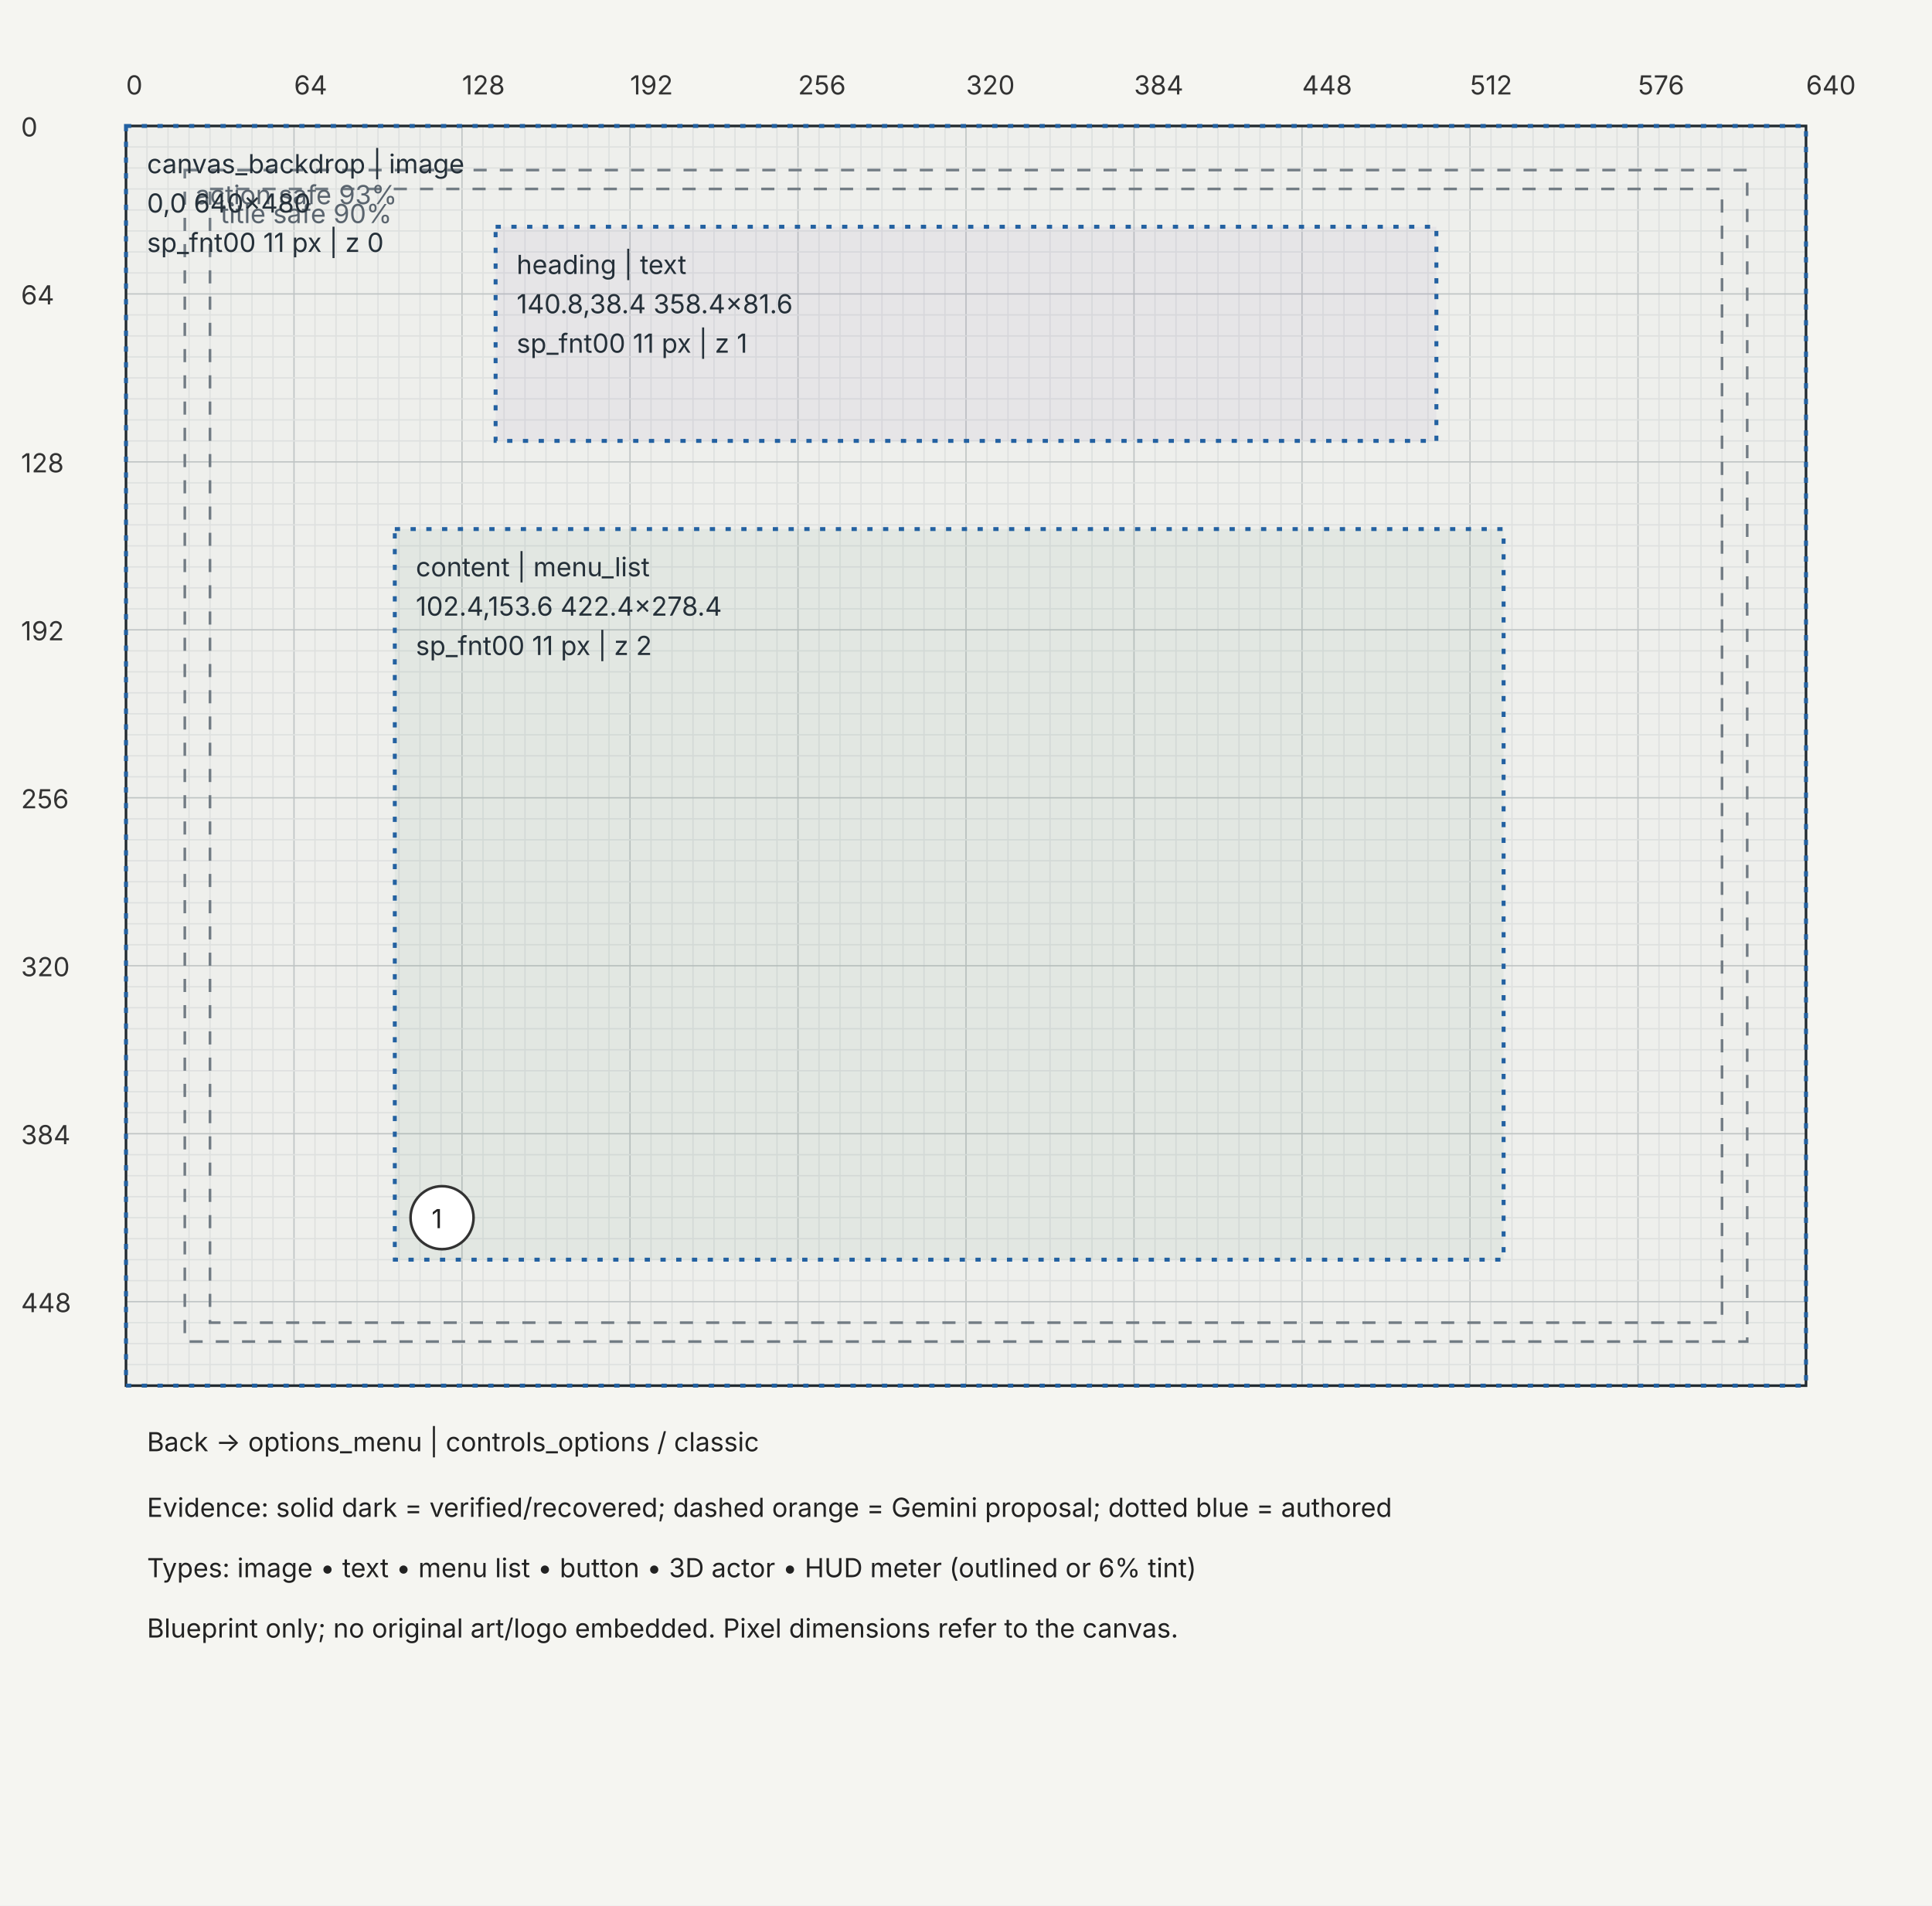
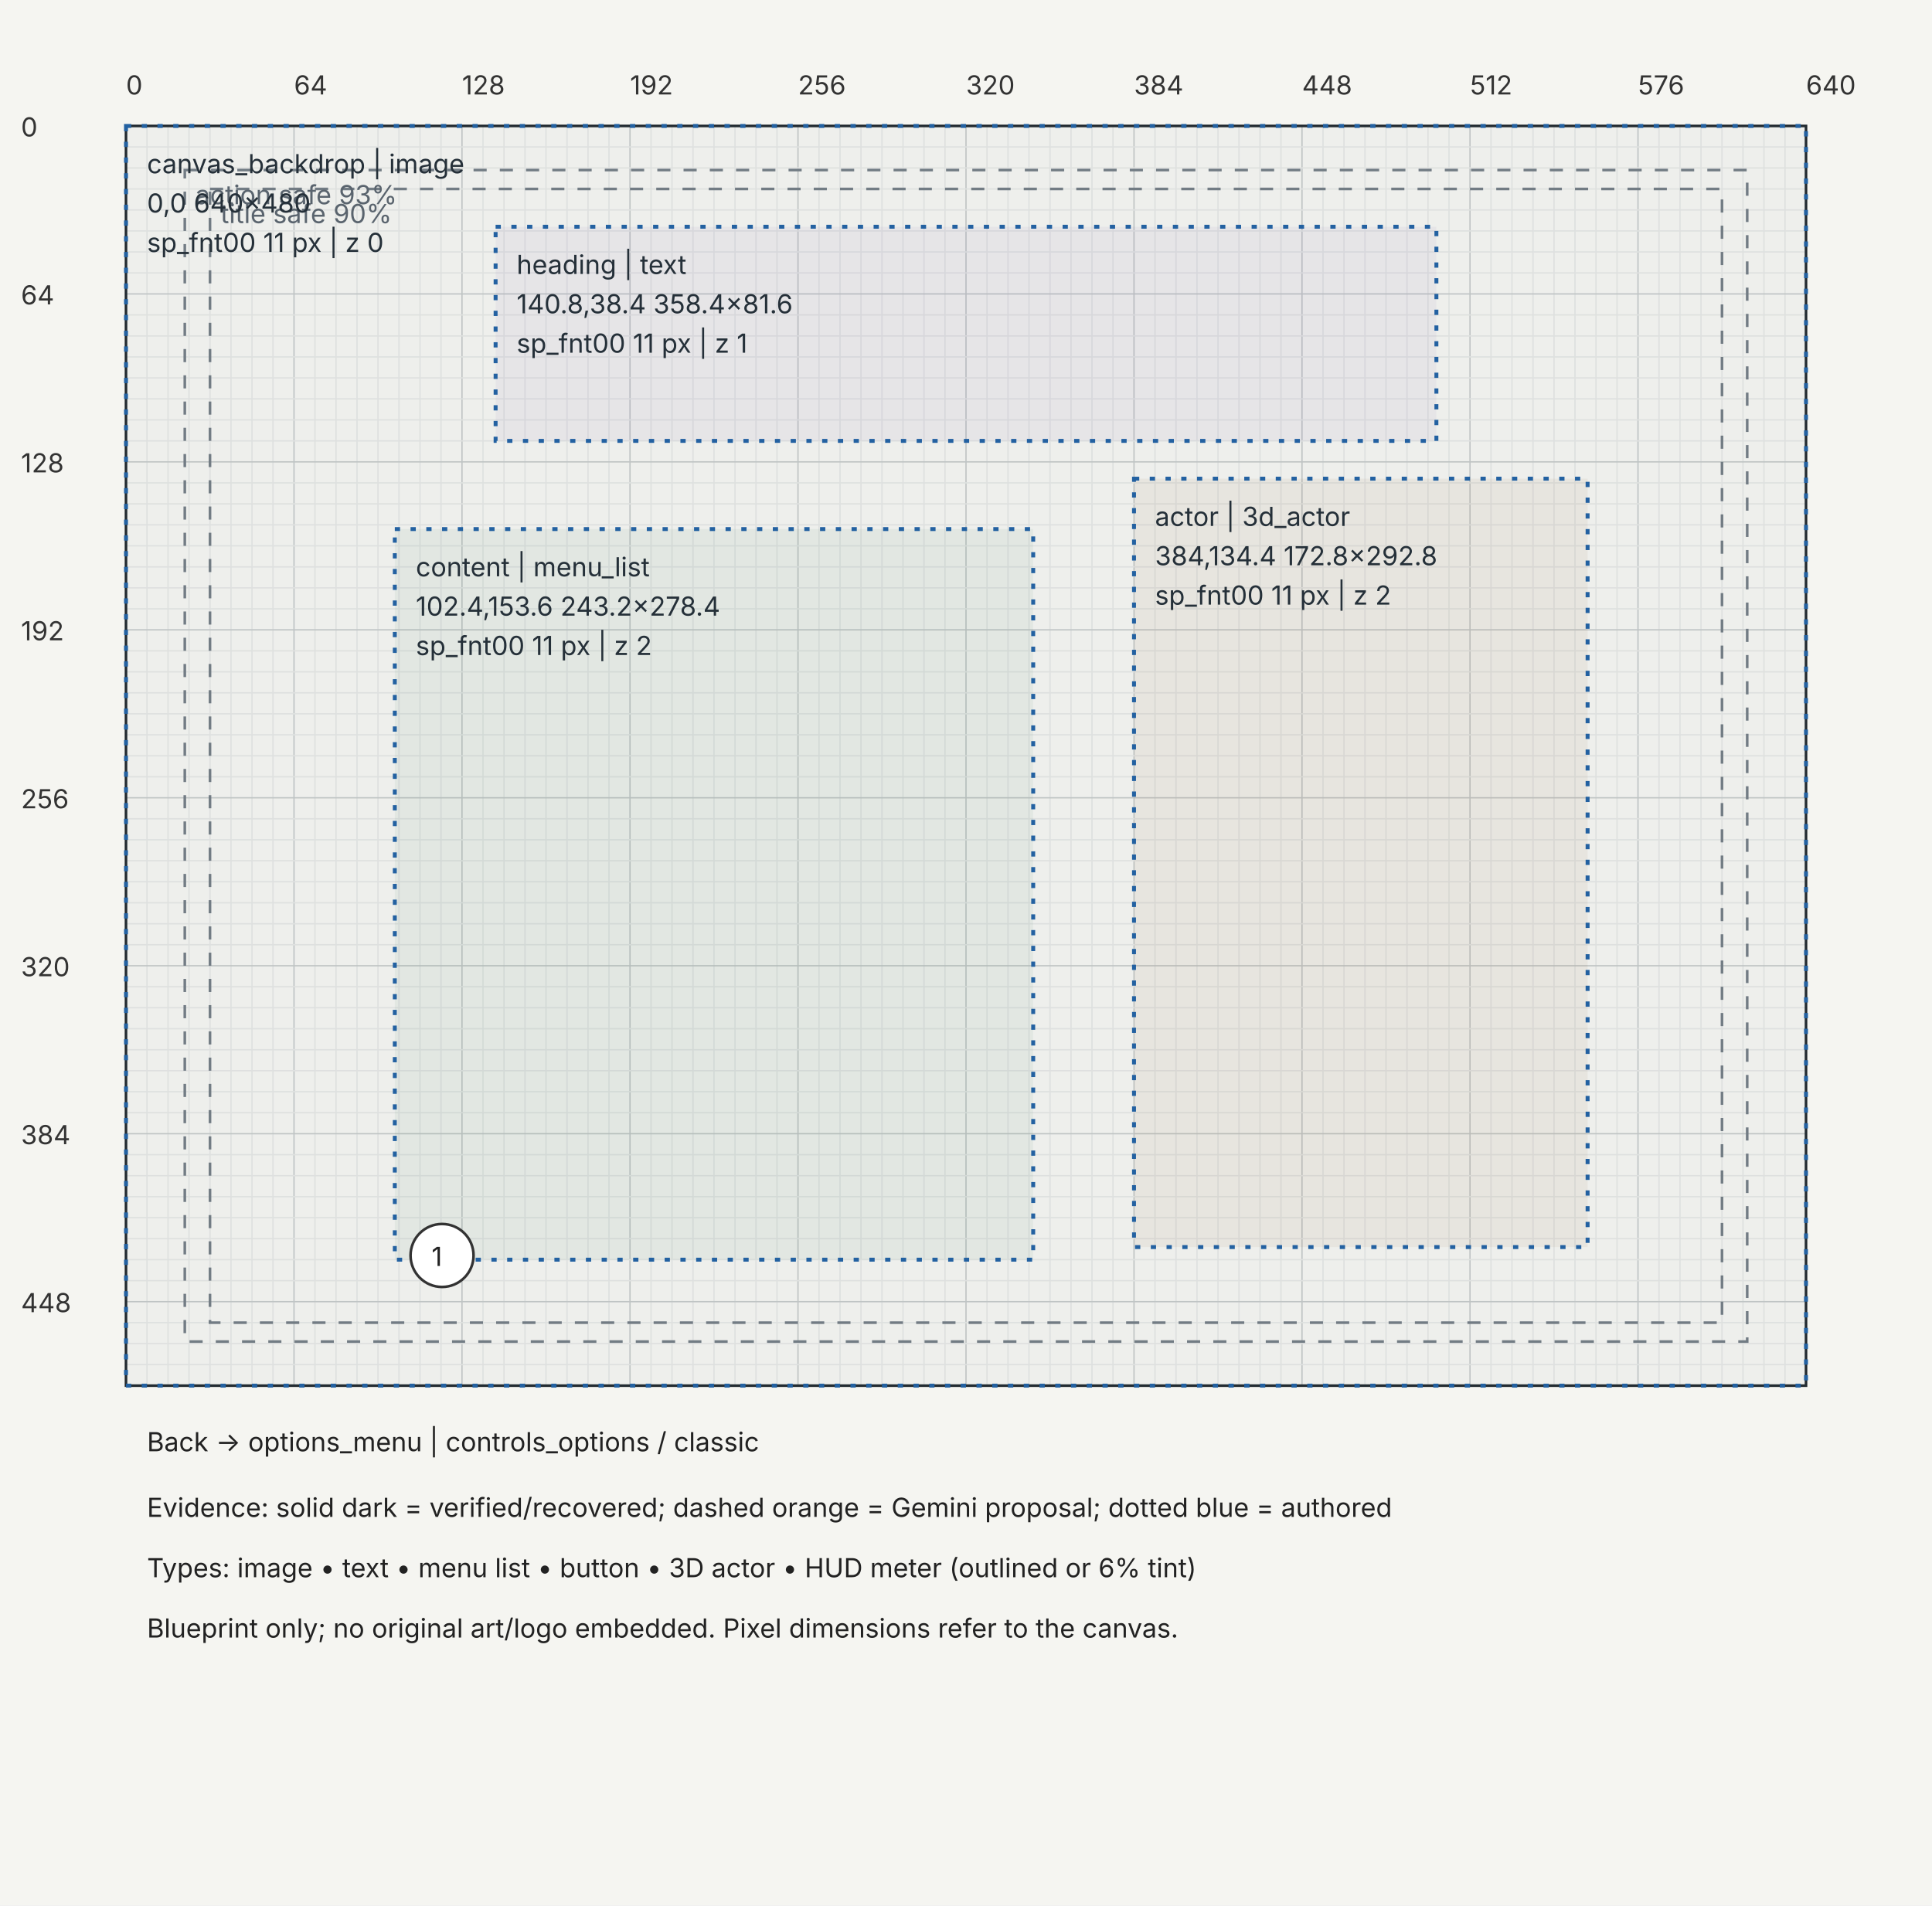
<svg xmlns="http://www.w3.org/2000/svg" width="736" height="726" viewBox="0 0 736 726">
  <rect width="100%" height="100%" fill="#f5f5f1" />
  <defs>
    <marker id="arrow" markerWidth="6" markerHeight="6" refX="5" refY="3" orient="auto">
      <path d="M0,0 L6,3 L0,6" fill="#333" />
    </marker>
  </defs>
  <g transform="translate(48,48)" font-family="Segoe UI,Inter,sans-serif" font-size="10">
    <path d="M0,0 V480" stroke="#c4c8c7" stroke-width="0.5" />
    <path d="M8,0 V480" stroke="#e4e6e3" stroke-width="0.5" />
    <path d="M16,0 V480" stroke="#e4e6e3" stroke-width="0.5" />
    <path d="M24,0 V480" stroke="#e4e6e3" stroke-width="0.5" />
    <path d="M32,0 V480" stroke="#e4e6e3" stroke-width="0.5" />
    <path d="M40,0 V480" stroke="#e4e6e3" stroke-width="0.5" />
    <path d="M48,0 V480" stroke="#e4e6e3" stroke-width="0.5" />
    <path d="M56,0 V480" stroke="#e4e6e3" stroke-width="0.5" />
    <path d="M64,0 V480" stroke="#c4c8c7" stroke-width="0.5" />
    <path d="M72,0 V480" stroke="#e4e6e3" stroke-width="0.5" />
    <path d="M80,0 V480" stroke="#e4e6e3" stroke-width="0.5" />
    <path d="M88,0 V480" stroke="#e4e6e3" stroke-width="0.5" />
    <path d="M96,0 V480" stroke="#e4e6e3" stroke-width="0.5" />
    <path d="M104,0 V480" stroke="#e4e6e3" stroke-width="0.5" />
    <path d="M112,0 V480" stroke="#e4e6e3" stroke-width="0.5" />
    <path d="M120,0 V480" stroke="#e4e6e3" stroke-width="0.5" />
    <path d="M128,0 V480" stroke="#c4c8c7" stroke-width="0.5" />
    <path d="M136,0 V480" stroke="#e4e6e3" stroke-width="0.5" />
    <path d="M144,0 V480" stroke="#e4e6e3" stroke-width="0.5" />
    <path d="M152,0 V480" stroke="#e4e6e3" stroke-width="0.5" />
    <path d="M160,0 V480" stroke="#e4e6e3" stroke-width="0.5" />
    <path d="M168,0 V480" stroke="#e4e6e3" stroke-width="0.5" />
    <path d="M176,0 V480" stroke="#e4e6e3" stroke-width="0.5" />
    <path d="M184,0 V480" stroke="#e4e6e3" stroke-width="0.5" />
    <path d="M192,0 V480" stroke="#c4c8c7" stroke-width="0.5" />
    <path d="M200,0 V480" stroke="#e4e6e3" stroke-width="0.5" />
    <path d="M208,0 V480" stroke="#e4e6e3" stroke-width="0.5" />
    <path d="M216,0 V480" stroke="#e4e6e3" stroke-width="0.5" />
    <path d="M224,0 V480" stroke="#e4e6e3" stroke-width="0.5" />
    <path d="M232,0 V480" stroke="#e4e6e3" stroke-width="0.5" />
    <path d="M240,0 V480" stroke="#e4e6e3" stroke-width="0.5" />
    <path d="M248,0 V480" stroke="#e4e6e3" stroke-width="0.5" />
    <path d="M256,0 V480" stroke="#c4c8c7" stroke-width="0.5" />
    <path d="M264,0 V480" stroke="#e4e6e3" stroke-width="0.5" />
    <path d="M272,0 V480" stroke="#e4e6e3" stroke-width="0.5" />
    <path d="M280,0 V480" stroke="#e4e6e3" stroke-width="0.5" />
    <path d="M288,0 V480" stroke="#e4e6e3" stroke-width="0.5" />
    <path d="M296,0 V480" stroke="#e4e6e3" stroke-width="0.5" />
    <path d="M304,0 V480" stroke="#e4e6e3" stroke-width="0.5" />
    <path d="M312,0 V480" stroke="#e4e6e3" stroke-width="0.5" />
    <path d="M320,0 V480" stroke="#c4c8c7" stroke-width="0.5" />
    <path d="M328,0 V480" stroke="#e4e6e3" stroke-width="0.5" />
    <path d="M336,0 V480" stroke="#e4e6e3" stroke-width="0.5" />
    <path d="M344,0 V480" stroke="#e4e6e3" stroke-width="0.5" />
    <path d="M352,0 V480" stroke="#e4e6e3" stroke-width="0.5" />
    <path d="M360,0 V480" stroke="#e4e6e3" stroke-width="0.5" />
    <path d="M368,0 V480" stroke="#e4e6e3" stroke-width="0.5" />
    <path d="M376,0 V480" stroke="#e4e6e3" stroke-width="0.5" />
    <path d="M384,0 V480" stroke="#c4c8c7" stroke-width="0.5" />
    <path d="M392,0 V480" stroke="#e4e6e3" stroke-width="0.5" />
    <path d="M400,0 V480" stroke="#e4e6e3" stroke-width="0.5" />
    <path d="M408,0 V480" stroke="#e4e6e3" stroke-width="0.5" />
    <path d="M416,0 V480" stroke="#e4e6e3" stroke-width="0.5" />
    <path d="M424,0 V480" stroke="#e4e6e3" stroke-width="0.5" />
    <path d="M432,0 V480" stroke="#e4e6e3" stroke-width="0.5" />
    <path d="M440,0 V480" stroke="#e4e6e3" stroke-width="0.5" />
    <path d="M448,0 V480" stroke="#c4c8c7" stroke-width="0.5" />
    <path d="M456,0 V480" stroke="#e4e6e3" stroke-width="0.5" />
    <path d="M464,0 V480" stroke="#e4e6e3" stroke-width="0.5" />
    <path d="M472,0 V480" stroke="#e4e6e3" stroke-width="0.5" />
    <path d="M480,0 V480" stroke="#e4e6e3" stroke-width="0.5" />
    <path d="M488,0 V480" stroke="#e4e6e3" stroke-width="0.5" />
    <path d="M496,0 V480" stroke="#e4e6e3" stroke-width="0.5" />
    <path d="M504,0 V480" stroke="#e4e6e3" stroke-width="0.5" />
    <path d="M512,0 V480" stroke="#c4c8c7" stroke-width="0.5" />
    <path d="M520,0 V480" stroke="#e4e6e3" stroke-width="0.5" />
    <path d="M528,0 V480" stroke="#e4e6e3" stroke-width="0.5" />
    <path d="M536,0 V480" stroke="#e4e6e3" stroke-width="0.5" />
    <path d="M544,0 V480" stroke="#e4e6e3" stroke-width="0.5" />
    <path d="M552,0 V480" stroke="#e4e6e3" stroke-width="0.5" />
    <path d="M560,0 V480" stroke="#e4e6e3" stroke-width="0.5" />
    <path d="M568,0 V480" stroke="#e4e6e3" stroke-width="0.5" />
    <path d="M576,0 V480" stroke="#c4c8c7" stroke-width="0.5" />
    <path d="M584,0 V480" stroke="#e4e6e3" stroke-width="0.5" />
    <path d="M592,0 V480" stroke="#e4e6e3" stroke-width="0.5" />
    <path d="M600,0 V480" stroke="#e4e6e3" stroke-width="0.5" />
    <path d="M608,0 V480" stroke="#e4e6e3" stroke-width="0.5" />
    <path d="M616,0 V480" stroke="#e4e6e3" stroke-width="0.5" />
    <path d="M624,0 V480" stroke="#e4e6e3" stroke-width="0.5" />
    <path d="M632,0 V480" stroke="#e4e6e3" stroke-width="0.5" />
    <path d="M640,0 V480" stroke="#c4c8c7" stroke-width="0.5" />
    <path d="M0,0 H640" stroke="#c4c8c7" stroke-width="0.5" />
    <path d="M0,8 H640" stroke="#e4e6e3" stroke-width="0.5" />
    <path d="M0,16 H640" stroke="#e4e6e3" stroke-width="0.5" />
    <path d="M0,24 H640" stroke="#e4e6e3" stroke-width="0.5" />
    <path d="M0,32 H640" stroke="#e4e6e3" stroke-width="0.5" />
    <path d="M0,40 H640" stroke="#e4e6e3" stroke-width="0.5" />
    <path d="M0,48 H640" stroke="#e4e6e3" stroke-width="0.5" />
    <path d="M0,56 H640" stroke="#e4e6e3" stroke-width="0.5" />
    <path d="M0,64 H640" stroke="#c4c8c7" stroke-width="0.5" />
    <path d="M0,72 H640" stroke="#e4e6e3" stroke-width="0.5" />
    <path d="M0,80 H640" stroke="#e4e6e3" stroke-width="0.5" />
    <path d="M0,88 H640" stroke="#e4e6e3" stroke-width="0.5" />
    <path d="M0,96 H640" stroke="#e4e6e3" stroke-width="0.5" />
    <path d="M0,104 H640" stroke="#e4e6e3" stroke-width="0.5" />
    <path d="M0,112 H640" stroke="#e4e6e3" stroke-width="0.5" />
    <path d="M0,120 H640" stroke="#e4e6e3" stroke-width="0.5" />
    <path d="M0,128 H640" stroke="#c4c8c7" stroke-width="0.5" />
    <path d="M0,136 H640" stroke="#e4e6e3" stroke-width="0.5" />
    <path d="M0,144 H640" stroke="#e4e6e3" stroke-width="0.5" />
    <path d="M0,152 H640" stroke="#e4e6e3" stroke-width="0.5" />
    <path d="M0,160 H640" stroke="#e4e6e3" stroke-width="0.5" />
    <path d="M0,168 H640" stroke="#e4e6e3" stroke-width="0.5" />
    <path d="M0,176 H640" stroke="#e4e6e3" stroke-width="0.5" />
    <path d="M0,184 H640" stroke="#e4e6e3" stroke-width="0.5" />
    <path d="M0,192 H640" stroke="#c4c8c7" stroke-width="0.5" />
    <path d="M0,200 H640" stroke="#e4e6e3" stroke-width="0.5" />
    <path d="M0,208 H640" stroke="#e4e6e3" stroke-width="0.5" />
    <path d="M0,216 H640" stroke="#e4e6e3" stroke-width="0.5" />
    <path d="M0,224 H640" stroke="#e4e6e3" stroke-width="0.5" />
    <path d="M0,232 H640" stroke="#e4e6e3" stroke-width="0.5" />
    <path d="M0,240 H640" stroke="#e4e6e3" stroke-width="0.5" />
    <path d="M0,248 H640" stroke="#e4e6e3" stroke-width="0.5" />
    <path d="M0,256 H640" stroke="#c4c8c7" stroke-width="0.5" />
    <path d="M0,264 H640" stroke="#e4e6e3" stroke-width="0.5" />
    <path d="M0,272 H640" stroke="#e4e6e3" stroke-width="0.5" />
    <path d="M0,280 H640" stroke="#e4e6e3" stroke-width="0.5" />
    <path d="M0,288 H640" stroke="#e4e6e3" stroke-width="0.5" />
    <path d="M0,296 H640" stroke="#e4e6e3" stroke-width="0.5" />
    <path d="M0,304 H640" stroke="#e4e6e3" stroke-width="0.5" />
    <path d="M0,312 H640" stroke="#e4e6e3" stroke-width="0.5" />
    <path d="M0,320 H640" stroke="#c4c8c7" stroke-width="0.5" />
    <path d="M0,328 H640" stroke="#e4e6e3" stroke-width="0.5" />
    <path d="M0,336 H640" stroke="#e4e6e3" stroke-width="0.5" />
    <path d="M0,344 H640" stroke="#e4e6e3" stroke-width="0.5" />
    <path d="M0,352 H640" stroke="#e4e6e3" stroke-width="0.5" />
    <path d="M0,360 H640" stroke="#e4e6e3" stroke-width="0.5" />
    <path d="M0,368 H640" stroke="#e4e6e3" stroke-width="0.5" />
    <path d="M0,376 H640" stroke="#e4e6e3" stroke-width="0.5" />
    <path d="M0,384 H640" stroke="#c4c8c7" stroke-width="0.5" />
    <path d="M0,392 H640" stroke="#e4e6e3" stroke-width="0.5" />
    <path d="M0,400 H640" stroke="#e4e6e3" stroke-width="0.5" />
    <path d="M0,408 H640" stroke="#e4e6e3" stroke-width="0.5" />
    <path d="M0,416 H640" stroke="#e4e6e3" stroke-width="0.5" />
    <path d="M0,424 H640" stroke="#e4e6e3" stroke-width="0.5" />
    <path d="M0,432 H640" stroke="#e4e6e3" stroke-width="0.5" />
    <path d="M0,440 H640" stroke="#e4e6e3" stroke-width="0.5" />
    <path d="M0,448 H640" stroke="#c4c8c7" stroke-width="0.5" />
    <path d="M0,456 H640" stroke="#e4e6e3" stroke-width="0.5" />
    <path d="M0,464 H640" stroke="#e4e6e3" stroke-width="0.5" />
    <path d="M0,472 H640" stroke="#e4e6e3" stroke-width="0.5" />
    <path d="M0,480 H640" stroke="#e4e6e3" stroke-width="0.5" />
    <text x="0" y="-12" fill="#333">0</text>
    <text x="64" y="-12" fill="#333">64</text>
    <text x="128" y="-12" fill="#333">128</text>
    <text x="192" y="-12" fill="#333">192</text>
    <text x="256" y="-12" fill="#333">256</text>
    <text x="320" y="-12" fill="#333">320</text>
    <text x="384" y="-12" fill="#333">384</text>
    <text x="448" y="-12" fill="#333">448</text>
    <text x="512" y="-12" fill="#333">512</text>
    <text x="576" y="-12" fill="#333">576</text>
    <text x="640" y="-12" fill="#333">640</text>
    <text x="-40" y="4" fill="#333">0</text>
    <text x="-40" y="68" fill="#333">64</text>
    <text x="-40" y="132" fill="#333">128</text>
    <text x="-40" y="196" fill="#333">192</text>
    <text x="-40" y="260" fill="#333">256</text>
    <text x="-40" y="324" fill="#333">320</text>
    <text x="-40" y="388" fill="#333">384</text>
    <text x="-40" y="452" fill="#333">448</text>
    <rect width="640" height="480" fill="none" stroke="#20282e" />
    <rect x="32" y="24" width="576" height="432" fill="none" stroke="#727b83" stroke-dasharray="5 5" />
    <text x="36" y="37" fill="#58626b">title safe 90%</text>
    <rect x="22.4" y="16.8" width="595.2" height="446.4" fill="none" stroke="#727b83" stroke-dasharray="5 5" />
    <text x="26.4" y="29.8" fill="#58626b">action safe 93%</text>
    <g>
      <rect x="0" y="0" width="640" height="480" fill="#7c8c97" fill-opacity="0.06" stroke="#2361a1" stroke-width="1.5" stroke-dasharray="2 4" />
      <text x="8" y="18" fill="#253039">canvas_backdrop | image</text>
      <text x="8" y="33" fill="#253039">0,0 640×480</text>
      <text x="8" y="48" fill="#253039">sp_fnt00 11 px | z 0</text>
    </g>
    <g>
      <rect x="140.8" y="38.4" width="358.4" height="81.6" fill="#6651a5" fill-opacity="0.06" stroke="#2361a1" stroke-width="1.5" stroke-dasharray="2 4" />
      <text x="148.8" y="56.4" fill="#253039">heading | text</text>
      <text x="148.8" y="71.4" fill="#253039">140.8,38.4 358.4×81.6</text>
      <text x="148.8" y="86.4" fill="#253039">sp_fnt00 11 px | z 1</text>
    </g>
    <g>
-       <rect x="102.4" y="153.6" width="422.4" height="278.4" fill="#296b4f" fill-opacity="0.06" stroke="#2361a1" stroke-width="1.5" stroke-dasharray="2 4" />
+       <rect x="102.4" y="153.6" width="243.2" height="278.4" fill="#296b4f" fill-opacity="0.06" stroke="#2361a1" stroke-width="1.5" stroke-dasharray="2 4" />
      <text x="110.4" y="171.6" fill="#253039">content | menu_list</text>
-       <text x="110.4" y="186.6" fill="#253039">102.4,153.6 422.4×278.4</text>
+       <text x="110.4" y="186.6" fill="#253039">102.4,153.6 243.2×278.4</text>
      <text x="110.4" y="201.6" fill="#253039">sp_fnt00 11 px | z 2</text>
    </g>
-     <circle cx="120.4" cy="416.0" r="12" fill="#fff" stroke="#333" />
-     <text x="116.4" y="420.0" fill="#222">1</text>
+     <g>
+       <rect x="384.0" y="134.4" width="172.8" height="292.8" fill="#775020" fill-opacity="0.06" stroke="#2361a1" stroke-width="1.5" stroke-dasharray="2 4" />
+       <text x="392.0" y="152.4" fill="#253039">actor | 3d_actor</text>
+       <text x="392.0" y="167.4" fill="#253039">384,134.4 172.8×292.8</text>
+       <text x="392.0" y="182.4" fill="#253039">sp_fnt00 11 px | z 2</text>
+     </g>
+     <circle cx="120.4" cy="430.4" r="12" fill="#fff" stroke="#333" />
+     <text x="116.4" y="434.4" fill="#222">1</text>
    <text x="8" y="505" fill="#222">Back → options_menu | controls_options / classic</text>
    <text x="8" y="530" fill="#222">Evidence: solid dark = verified/recovered; dashed orange = Gemini proposal; dotted blue = authored</text>
    <text x="8" y="553" fill="#222">Types: image • text • menu list • button • 3D actor • HUD meter (outlined or 6% tint)</text>
    <text x="8" y="576" fill="#222">Blueprint only; no original art/logo embedded. Pixel dimensions refer to the canvas.</text>
  </g>
</svg>
